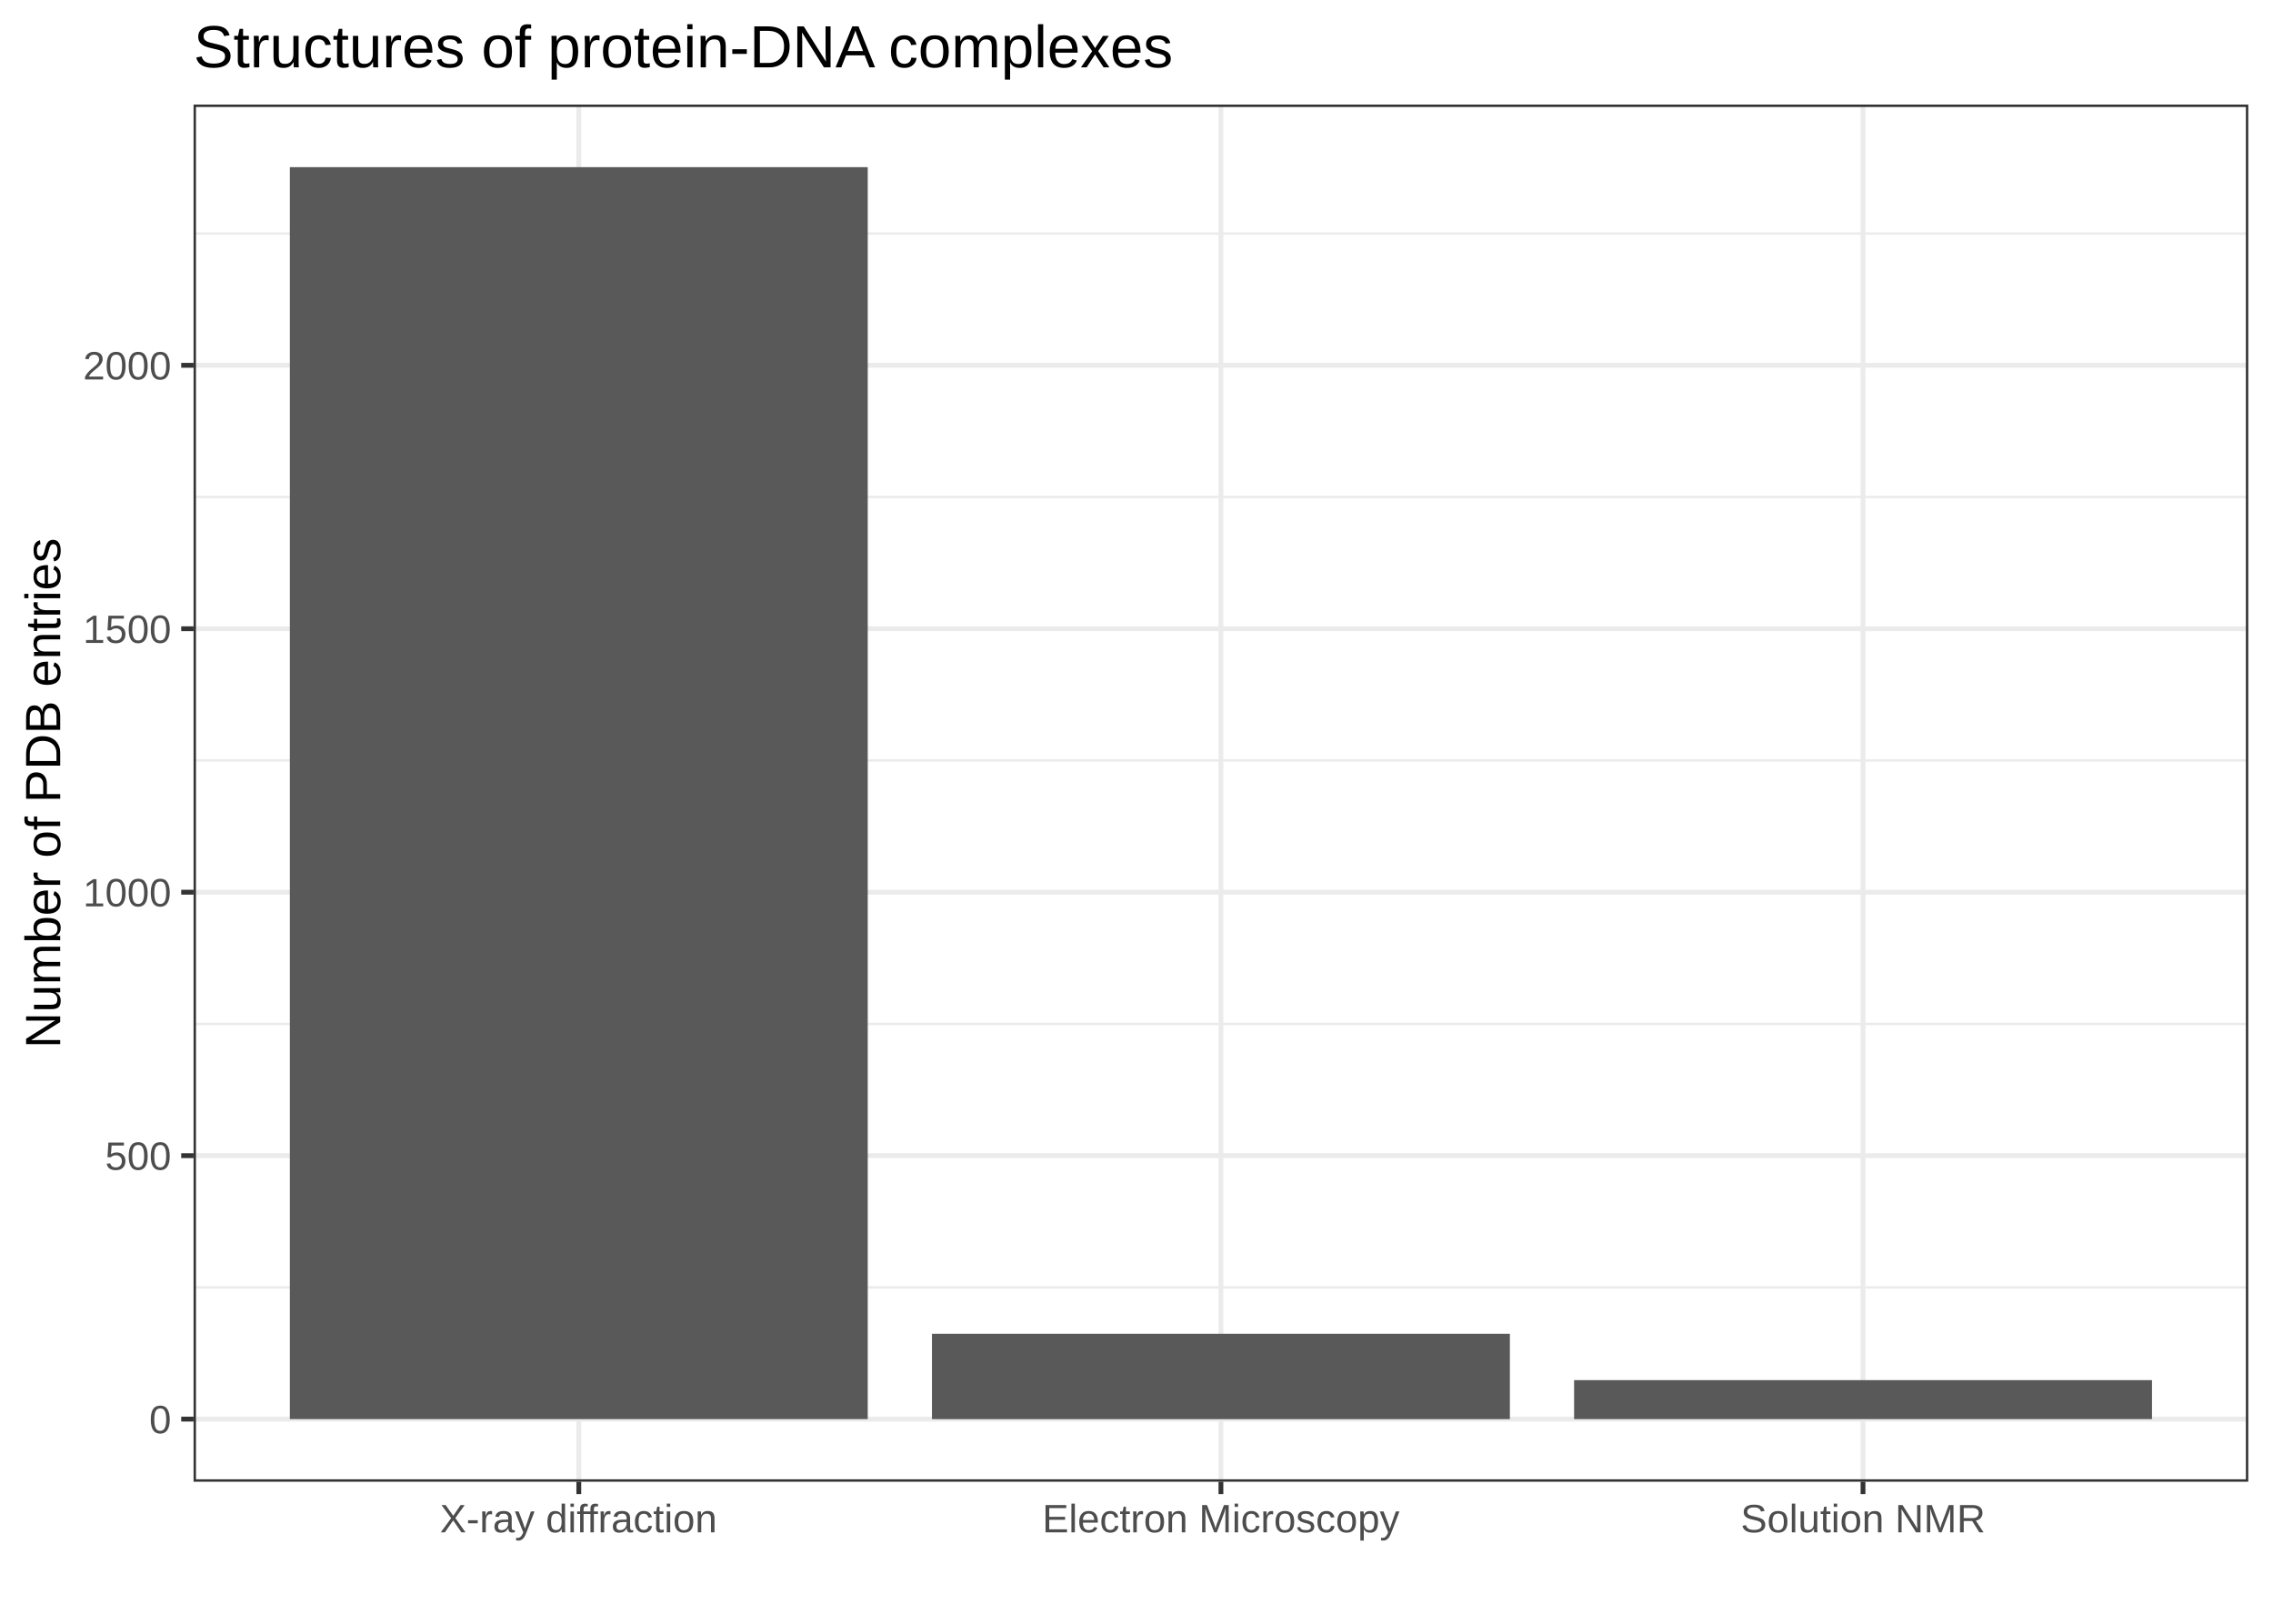
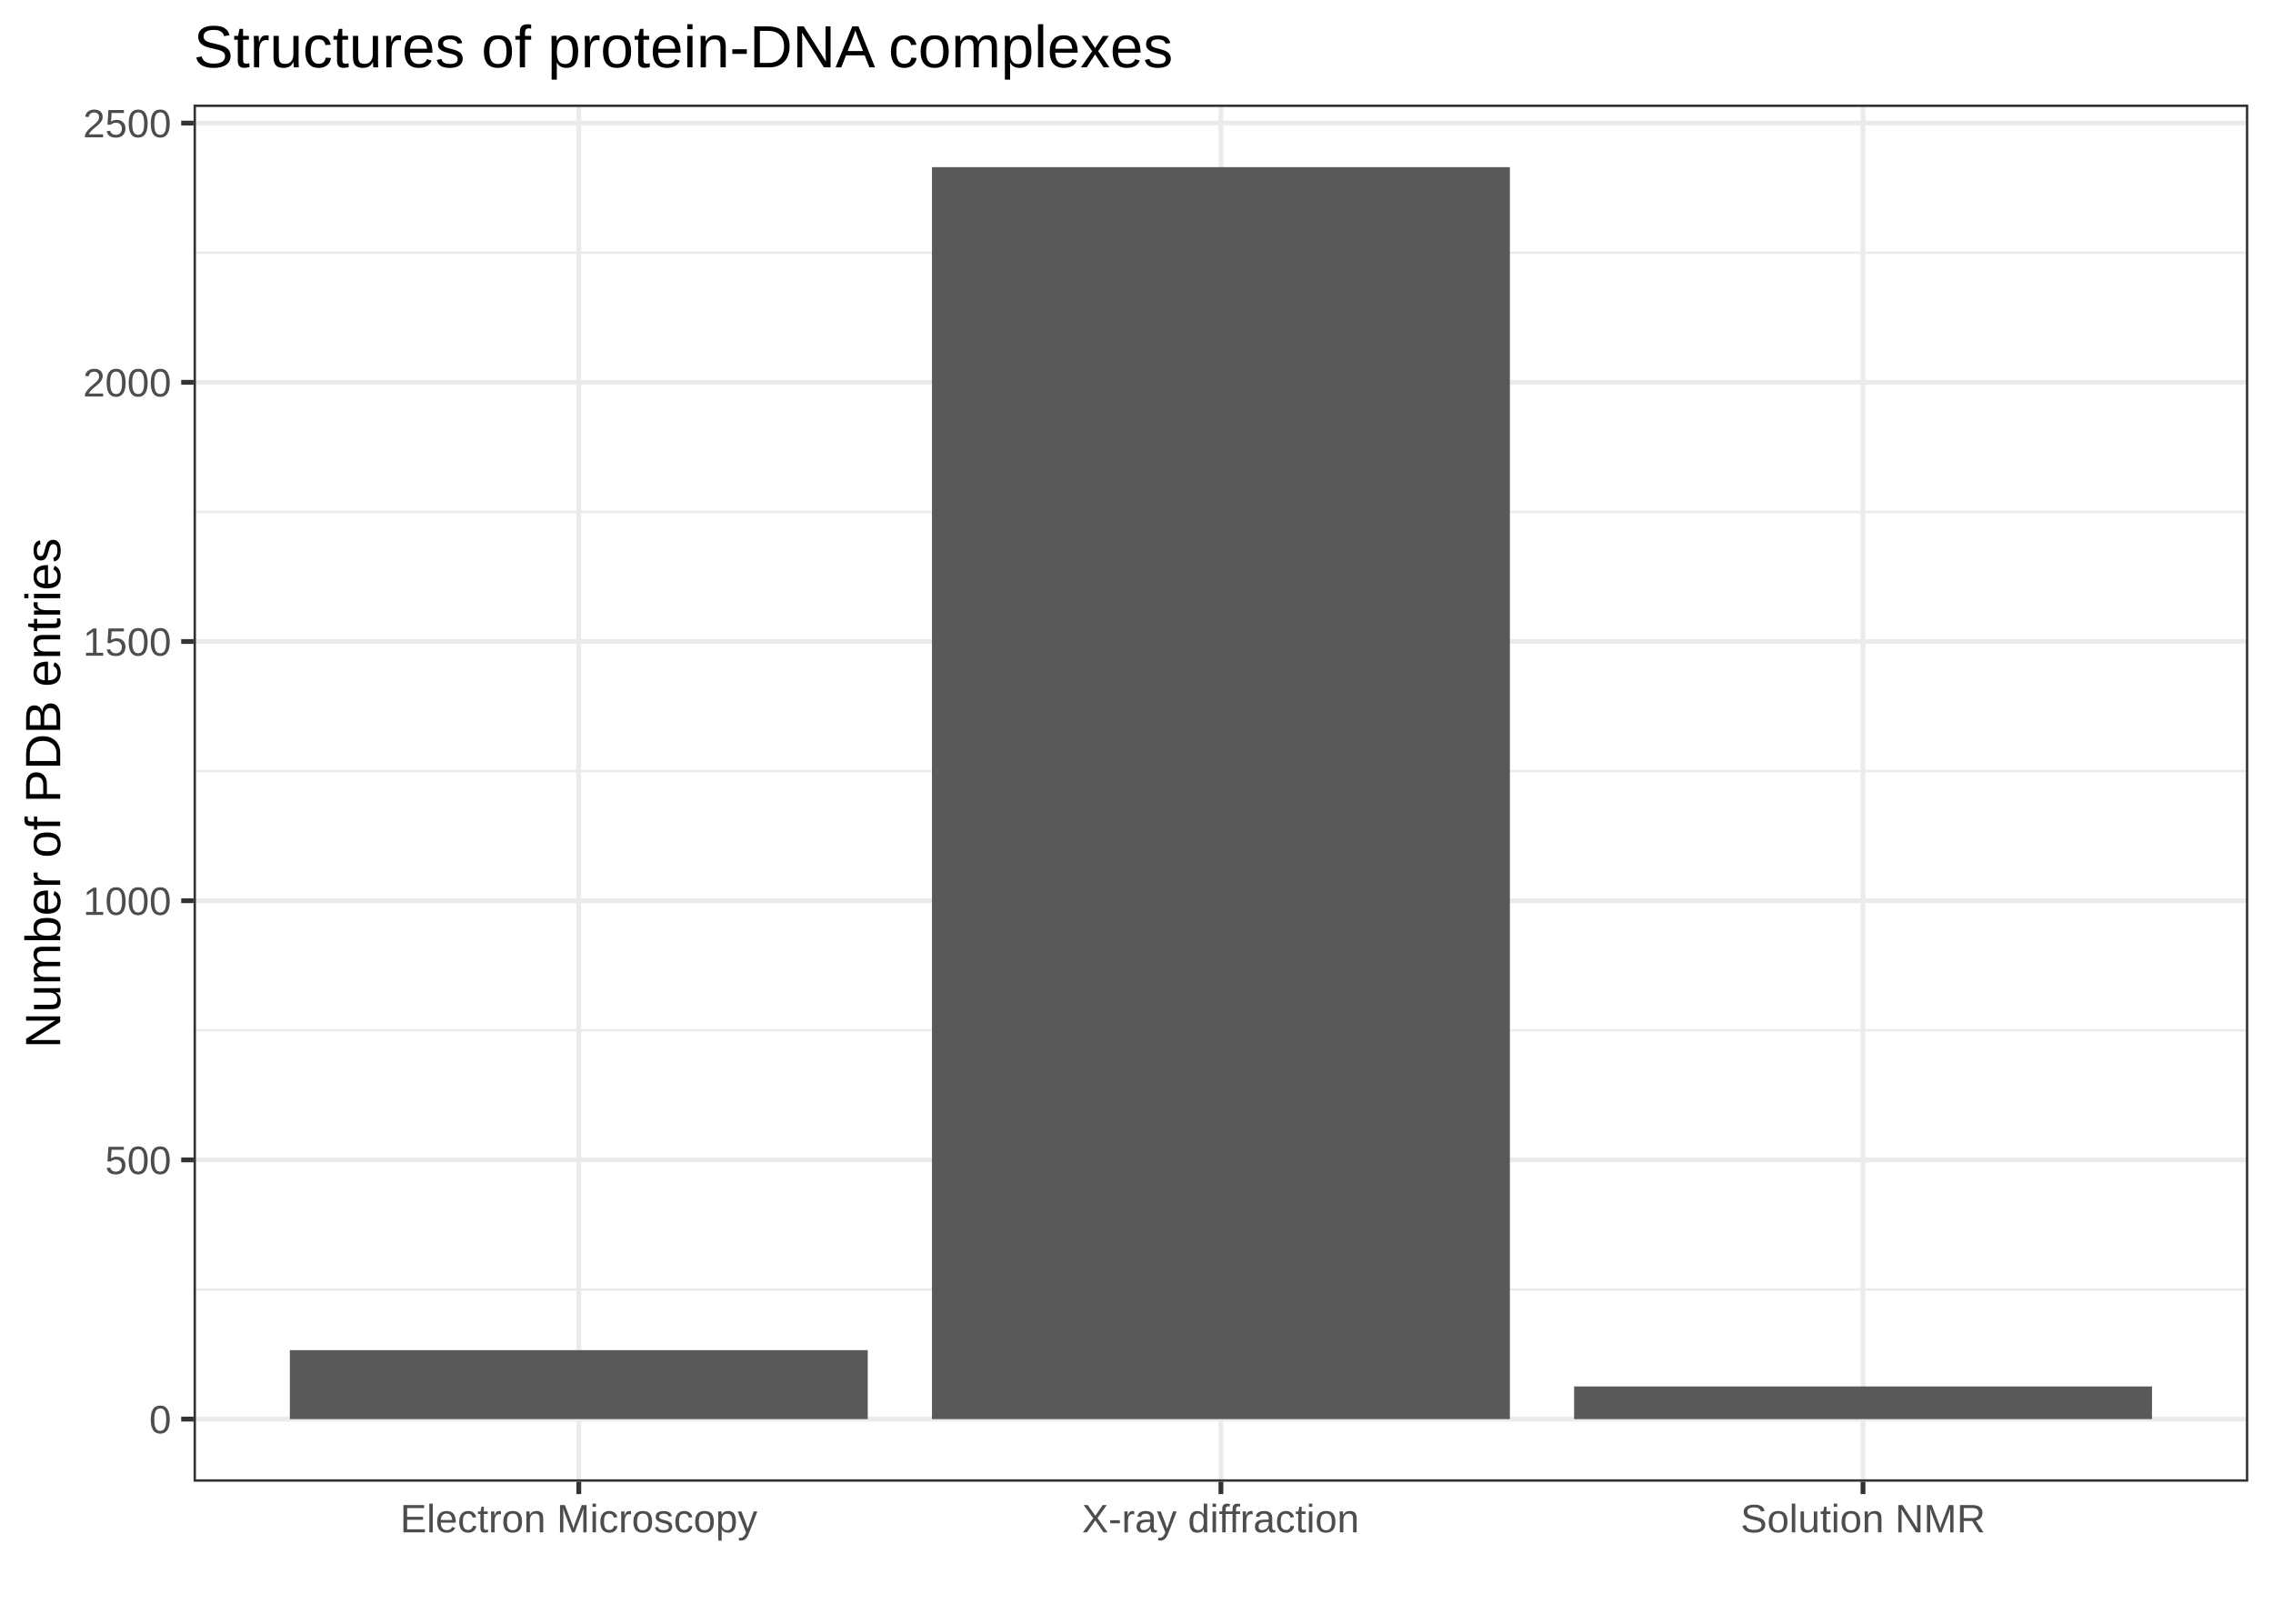
<svg xmlns="http://www.w3.org/2000/svg" viewBox="0 0 504.00 360.00">
  <defs>
    <style type="text/css">
    line, polyline, polygon, path, rect, circle {
      fill: none;
      stroke: #000000;
      stroke-linecap: round;
      stroke-linejoin: round;
      stroke-miterlimit: 10.00;
    }
  </style>
  </defs>
  <rect width="100%" height="100%" style="stroke: none; fill: #FFFFFF;" />
  <rect x="-0" y="0" width="504.00" height="360.00" style="stroke-width: 1.07; stroke: #FFFFFF; fill: #FFFFFF;" />
  <defs>
    <clipPath id="cpNDIuOTJ8NDk4LjUyfDMyOC41MXwyMy4xOQ==">
      <rect x="42.92" y="23.19" width="455.60" height="305.32" />
    </clipPath>
  </defs>
  <rect x="42.92" y="23.19" width="455.60" height="305.32" style="stroke-width: 1.07; stroke: none; fill: #FFFFFF;" clip-path="url(#cpNDIuOTJ8NDk4LjUyfDMyOC41MXwyMy4xOQ==)" />
-   <polyline points="42.92,285.43 498.52,285.43 " style="stroke-width: 0.53; stroke: #EBEBEB; stroke-linecap: butt;" clip-path="url(#cpNDIuOTJ8NDk4LjUyfDMyOC41MXwyMy4xOQ==)" />
-   <polyline points="42.92,227.02 498.52,227.02 " style="stroke-width: 0.53; stroke: #EBEBEB; stroke-linecap: butt;" clip-path="url(#cpNDIuOTJ8NDk4LjUyfDMyOC41MXwyMy4xOQ==)" />
-   <polyline points="42.92,168.60 498.52,168.60 " style="stroke-width: 0.53; stroke: #EBEBEB; stroke-linecap: butt;" clip-path="url(#cpNDIuOTJ8NDk4LjUyfDMyOC41MXwyMy4xOQ==)" />
-   <polyline points="42.92,110.19 498.52,110.19 " style="stroke-width: 0.53; stroke: #EBEBEB; stroke-linecap: butt;" clip-path="url(#cpNDIuOTJ8NDk4LjUyfDMyOC41MXwyMy4xOQ==)" />
-   <polyline points="42.92,51.78 498.52,51.78 " style="stroke-width: 0.53; stroke: #EBEBEB; stroke-linecap: butt;" clip-path="url(#cpNDIuOTJ8NDk4LjUyfDMyOC41MXwyMy4xOQ==)" />
+   <polyline points="42.92,285.90 498.52,285.90 " style="stroke-width: 0.53; stroke: #EBEBEB; stroke-linecap: butt;" clip-path="url(#cpNDIuOTJ8NDk4LjUyfDMyOC41MXwyMy4xOQ==)" />
+   <polyline points="42.92,228.43 498.52,228.43 " style="stroke-width: 0.53; stroke: #EBEBEB; stroke-linecap: butt;" clip-path="url(#cpNDIuOTJ8NDk4LjUyfDMyOC41MXwyMy4xOQ==)" />
+   <polyline points="42.92,170.96 498.52,170.96 " style="stroke-width: 0.53; stroke: #EBEBEB; stroke-linecap: butt;" clip-path="url(#cpNDIuOTJ8NDk4LjUyfDMyOC41MXwyMy4xOQ==)" />
+   <polyline points="42.92,113.50 498.52,113.50 " style="stroke-width: 0.53; stroke: #EBEBEB; stroke-linecap: butt;" clip-path="url(#cpNDIuOTJ8NDk4LjUyfDMyOC41MXwyMy4xOQ==)" />
+   <polyline points="42.92,56.03 498.52,56.03 " style="stroke-width: 0.53; stroke: #EBEBEB; stroke-linecap: butt;" clip-path="url(#cpNDIuOTJ8NDk4LjUyfDMyOC41MXwyMy4xOQ==)" />
  <polyline points="42.92,314.63 498.52,314.63 " style="stroke-width: 1.07; stroke: #EBEBEB; stroke-linecap: butt;" clip-path="url(#cpNDIuOTJ8NDk4LjUyfDMyOC41MXwyMy4xOQ==)" />
-   <polyline points="42.92,256.22 498.52,256.22 " style="stroke-width: 1.07; stroke: #EBEBEB; stroke-linecap: butt;" clip-path="url(#cpNDIuOTJ8NDk4LjUyfDMyOC41MXwyMy4xOQ==)" />
-   <polyline points="42.92,197.81 498.52,197.81 " style="stroke-width: 1.07; stroke: #EBEBEB; stroke-linecap: butt;" clip-path="url(#cpNDIuOTJ8NDk4LjUyfDMyOC41MXwyMy4xOQ==)" />
-   <polyline points="42.92,139.40 498.52,139.40 " style="stroke-width: 1.07; stroke: #EBEBEB; stroke-linecap: butt;" clip-path="url(#cpNDIuOTJ8NDk4LjUyfDMyOC41MXwyMy4xOQ==)" />
-   <polyline points="42.92,80.99 498.52,80.99 " style="stroke-width: 1.07; stroke: #EBEBEB; stroke-linecap: butt;" clip-path="url(#cpNDIuOTJ8NDk4LjUyfDMyOC41MXwyMy4xOQ==)" />
+   <polyline points="42.92,257.16 498.52,257.16 " style="stroke-width: 1.07; stroke: #EBEBEB; stroke-linecap: butt;" clip-path="url(#cpNDIuOTJ8NDk4LjUyfDMyOC41MXwyMy4xOQ==)" />
+   <polyline points="42.92,199.70 498.52,199.70 " style="stroke-width: 1.07; stroke: #EBEBEB; stroke-linecap: butt;" clip-path="url(#cpNDIuOTJ8NDk4LjUyfDMyOC41MXwyMy4xOQ==)" />
+   <polyline points="42.92,142.23 498.52,142.23 " style="stroke-width: 1.07; stroke: #EBEBEB; stroke-linecap: butt;" clip-path="url(#cpNDIuOTJ8NDk4LjUyfDMyOC41MXwyMy4xOQ==)" />
+   <polyline points="42.92,84.76 498.52,84.76 " style="stroke-width: 1.07; stroke: #EBEBEB; stroke-linecap: butt;" clip-path="url(#cpNDIuOTJ8NDk4LjUyfDMyOC41MXwyMy4xOQ==)" />
+   <polyline points="42.92,27.29 498.52,27.29 " style="stroke-width: 1.07; stroke: #EBEBEB; stroke-linecap: butt;" clip-path="url(#cpNDIuOTJ8NDk4LjUyfDMyOC41MXwyMy4xOQ==)" />
  <polyline points="128.34,328.51 128.34,23.19 " style="stroke-width: 1.07; stroke: #EBEBEB; stroke-linecap: butt;" clip-path="url(#cpNDIuOTJ8NDk4LjUyfDMyOC41MXwyMy4xOQ==)" />
  <polyline points="270.72,328.51 270.72,23.19 " style="stroke-width: 1.07; stroke: #EBEBEB; stroke-linecap: butt;" clip-path="url(#cpNDIuOTJ8NDk4LjUyfDMyOC41MXwyMy4xOQ==)" />
  <polyline points="413.09,328.51 413.09,23.19 " style="stroke-width: 1.07; stroke: #EBEBEB; stroke-linecap: butt;" clip-path="url(#cpNDIuOTJ8NDk4LjUyfDMyOC41MXwyMy4xOQ==)" />
-   <rect x="64.27" y="37.06" width="128.14" height="277.57" style="stroke-width: 1.07; stroke: none; stroke-linecap: square; stroke-linejoin: miter; fill: #595959;" clip-path="url(#cpNDIuOTJ8NDk4LjUyfDMyOC41MXwyMy4xOQ==)" />
-   <rect x="206.65" y="295.71" width="128.14" height="18.93" style="stroke-width: 1.07; stroke: none; stroke-linecap: square; stroke-linejoin: miter; fill: #595959;" clip-path="url(#cpNDIuOTJ8NDk4LjUyfDMyOC41MXwyMy4xOQ==)" />
-   <rect x="349.03" y="305.99" width="128.14" height="8.64" style="stroke-width: 1.07; stroke: none; stroke-linecap: square; stroke-linejoin: miter; fill: #595959;" clip-path="url(#cpNDIuOTJ8NDk4LjUyfDMyOC41MXwyMy4xOQ==)" />
+   <rect x="64.27" y="299.34" width="128.14" height="15.29" style="stroke-width: 1.07; stroke: none; stroke-linecap: square; stroke-linejoin: miter; fill: #595959;" clip-path="url(#cpNDIuOTJ8NDk4LjUyfDMyOC41MXwyMy4xOQ==)" />
+   <rect x="206.65" y="37.06" width="128.14" height="277.57" style="stroke-width: 1.07; stroke: none; stroke-linecap: square; stroke-linejoin: miter; fill: #595959;" clip-path="url(#cpNDIuOTJ8NDk4LjUyfDMyOC41MXwyMy4xOQ==)" />
+   <rect x="349.03" y="307.39" width="128.14" height="7.24" style="stroke-width: 1.07; stroke: none; stroke-linecap: square; stroke-linejoin: miter; fill: #595959;" clip-path="url(#cpNDIuOTJ8NDk4LjUyfDMyOC41MXwyMy4xOQ==)" />
  <rect x="42.92" y="23.19" width="455.60" height="305.32" style="stroke-width: 1.07; stroke: #333333;" clip-path="url(#cpNDIuOTJ8NDk4LjUyfDMyOC41MXwyMy4xOQ==)" />
  <defs>
    <clipPath id="cpMC4wMHw1MDQuMDB8MzYwLjAwfDAuMDA=">
      <rect x="0.00" y="0.00" width="504.00" height="360.00" />
    </clipPath>
  </defs>
  <g clip-path="url(#cpMC4wMHw1MDQuMDB8MzYwLjAwfDAuMDA=)">
    <text x="33.09" y="317.78" style="font-size: 8.80px; fill: #4D4D4D; font-family: Arial;" textLength="4.89px" lengthAdjust="spacingAndGlyphs">0</text>
  </g>
  <g clip-path="url(#cpMC4wMHw1MDQuMDB8MzYwLjAwfDAuMDA=)">
-     <text x="23.30" y="259.37" style="font-size: 8.80px; fill: #4D4D4D; font-family: Arial;" textLength="14.68px" lengthAdjust="spacingAndGlyphs">500</text>
+     <text x="23.30" y="260.31" style="font-size: 8.80px; fill: #4D4D4D; font-family: Arial;" textLength="14.68px" lengthAdjust="spacingAndGlyphs">500</text>
  </g>
  <g clip-path="url(#cpMC4wMHw1MDQuMDB8MzYwLjAwfDAuMDA=)">
-     <text x="18.41" y="200.96" style="font-size: 8.80px; fill: #4D4D4D; font-family: Arial;" textLength="19.58px" lengthAdjust="spacingAndGlyphs">1000</text>
+     <text x="18.41" y="202.85" style="font-size: 8.80px; fill: #4D4D4D; font-family: Arial;" textLength="19.58px" lengthAdjust="spacingAndGlyphs">1000</text>
  </g>
  <g clip-path="url(#cpMC4wMHw1MDQuMDB8MzYwLjAwfDAuMDA=)">
-     <text x="18.41" y="142.55" style="font-size: 8.80px; fill: #4D4D4D; font-family: Arial;" textLength="19.58px" lengthAdjust="spacingAndGlyphs">1500</text>
+     <text x="18.41" y="145.38" style="font-size: 8.80px; fill: #4D4D4D; font-family: Arial;" textLength="19.58px" lengthAdjust="spacingAndGlyphs">1500</text>
  </g>
  <g clip-path="url(#cpMC4wMHw1MDQuMDB8MzYwLjAwfDAuMDA=)">
-     <text x="18.41" y="84.14" style="font-size: 8.80px; fill: #4D4D4D; font-family: Arial;" textLength="19.58px" lengthAdjust="spacingAndGlyphs">2000</text>
+     <text x="18.41" y="87.91" style="font-size: 8.80px; fill: #4D4D4D; font-family: Arial;" textLength="19.58px" lengthAdjust="spacingAndGlyphs">2000</text>
+   </g>
+   <g clip-path="url(#cpMC4wMHw1MDQuMDB8MzYwLjAwfDAuMDA=)">
+     <text x="18.41" y="30.44" style="font-size: 8.80px; fill: #4D4D4D; font-family: Arial;" textLength="19.58px" lengthAdjust="spacingAndGlyphs">2500</text>
  </g>
  <polyline points="40.18,314.63 42.92,314.63 " style="stroke-width: 1.07; stroke: #333333; stroke-linecap: butt;" clip-path="url(#cpMC4wMHw1MDQuMDB8MzYwLjAwfDAuMDA=)" />
-   <polyline points="40.18,256.22 42.92,256.22 " style="stroke-width: 1.07; stroke: #333333; stroke-linecap: butt;" clip-path="url(#cpMC4wMHw1MDQuMDB8MzYwLjAwfDAuMDA=)" />
-   <polyline points="40.18,197.81 42.92,197.81 " style="stroke-width: 1.07; stroke: #333333; stroke-linecap: butt;" clip-path="url(#cpMC4wMHw1MDQuMDB8MzYwLjAwfDAuMDA=)" />
-   <polyline points="40.18,139.40 42.92,139.40 " style="stroke-width: 1.07; stroke: #333333; stroke-linecap: butt;" clip-path="url(#cpMC4wMHw1MDQuMDB8MzYwLjAwfDAuMDA=)" />
-   <polyline points="40.18,80.99 42.92,80.99 " style="stroke-width: 1.07; stroke: #333333; stroke-linecap: butt;" clip-path="url(#cpMC4wMHw1MDQuMDB8MzYwLjAwfDAuMDA=)" />
+   <polyline points="40.18,257.16 42.92,257.16 " style="stroke-width: 1.07; stroke: #333333; stroke-linecap: butt;" clip-path="url(#cpMC4wMHw1MDQuMDB8MzYwLjAwfDAuMDA=)" />
+   <polyline points="40.18,199.70 42.92,199.70 " style="stroke-width: 1.07; stroke: #333333; stroke-linecap: butt;" clip-path="url(#cpMC4wMHw1MDQuMDB8MzYwLjAwfDAuMDA=)" />
+   <polyline points="40.18,142.23 42.92,142.23 " style="stroke-width: 1.07; stroke: #333333; stroke-linecap: butt;" clip-path="url(#cpMC4wMHw1MDQuMDB8MzYwLjAwfDAuMDA=)" />
+   <polyline points="40.18,84.76 42.92,84.76 " style="stroke-width: 1.07; stroke: #333333; stroke-linecap: butt;" clip-path="url(#cpMC4wMHw1MDQuMDB8MzYwLjAwfDAuMDA=)" />
+   <polyline points="40.18,27.29 42.92,27.29 " style="stroke-width: 1.07; stroke: #333333; stroke-linecap: butt;" clip-path="url(#cpMC4wMHw1MDQuMDB8MzYwLjAwfDAuMDA=)" />
  <polyline points="128.34,331.25 128.34,328.51 " style="stroke-width: 1.07; stroke: #333333; stroke-linecap: butt;" clip-path="url(#cpMC4wMHw1MDQuMDB8MzYwLjAwfDAuMDA=)" />
  <polyline points="270.72,331.25 270.72,328.51 " style="stroke-width: 1.07; stroke: #333333; stroke-linecap: butt;" clip-path="url(#cpMC4wMHw1MDQuMDB8MzYwLjAwfDAuMDA=)" />
  <polyline points="413.09,331.25 413.09,328.51 " style="stroke-width: 1.07; stroke: #333333; stroke-linecap: butt;" clip-path="url(#cpMC4wMHw1MDQuMDB8MzYwLjAwfDAuMDA=)" />
  <g clip-path="url(#cpMC4wMHw1MDQuMDB8MzYwLjAwfDAuMDA=)">
-     <text x="97.53" y="339.74" style="font-size: 8.80px; fill: #4D4D4D; font-family: Arial;" textLength="61.62px" lengthAdjust="spacingAndGlyphs">X-ray diffraction</text>
+     <text x="88.73" y="339.74" style="font-size: 8.80px; fill: #4D4D4D; font-family: Arial;" textLength="79.23px" lengthAdjust="spacingAndGlyphs">Electron Microscopy</text>
  </g>
  <g clip-path="url(#cpMC4wMHw1MDQuMDB8MzYwLjAwfDAuMDA=)">
-     <text x="231.11" y="339.74" style="font-size: 8.80px; fill: #4D4D4D; font-family: Arial;" textLength="79.23px" lengthAdjust="spacingAndGlyphs">Electron Microscopy</text>
+     <text x="239.91" y="339.74" style="font-size: 8.80px; fill: #4D4D4D; font-family: Arial;" textLength="61.62px" lengthAdjust="spacingAndGlyphs">X-ray diffraction</text>
  </g>
  <g clip-path="url(#cpMC4wMHw1MDQuMDB8MzYwLjAwfDAuMDA=)">
    <text x="385.95" y="339.74" style="font-size: 8.80px; fill: #4D4D4D; font-family: Arial;" textLength="54.29px" lengthAdjust="spacingAndGlyphs">Solution NMR</text>
  </g>
  <g clip-path="url(#cpMC4wMHw1MDQuMDB8MzYwLjAwfDAuMDA=)">
    <text transform="translate(13.35,232.40) rotate(-90)" style="font-size: 11.00px; font-family: Arial;" textLength="113.10px" lengthAdjust="spacingAndGlyphs">Number of PDB entries</text>
  </g>
  <g clip-path="url(#cpMC4wMHw1MDQuMDB8MzYwLjAwfDAuMDA=)">
    <text x="42.92" y="14.93" style="font-size: 13.20px; font-family: Arial;" textLength="217.88px" lengthAdjust="spacingAndGlyphs">Structures of protein-DNA complexes</text>
  </g>
</svg>
